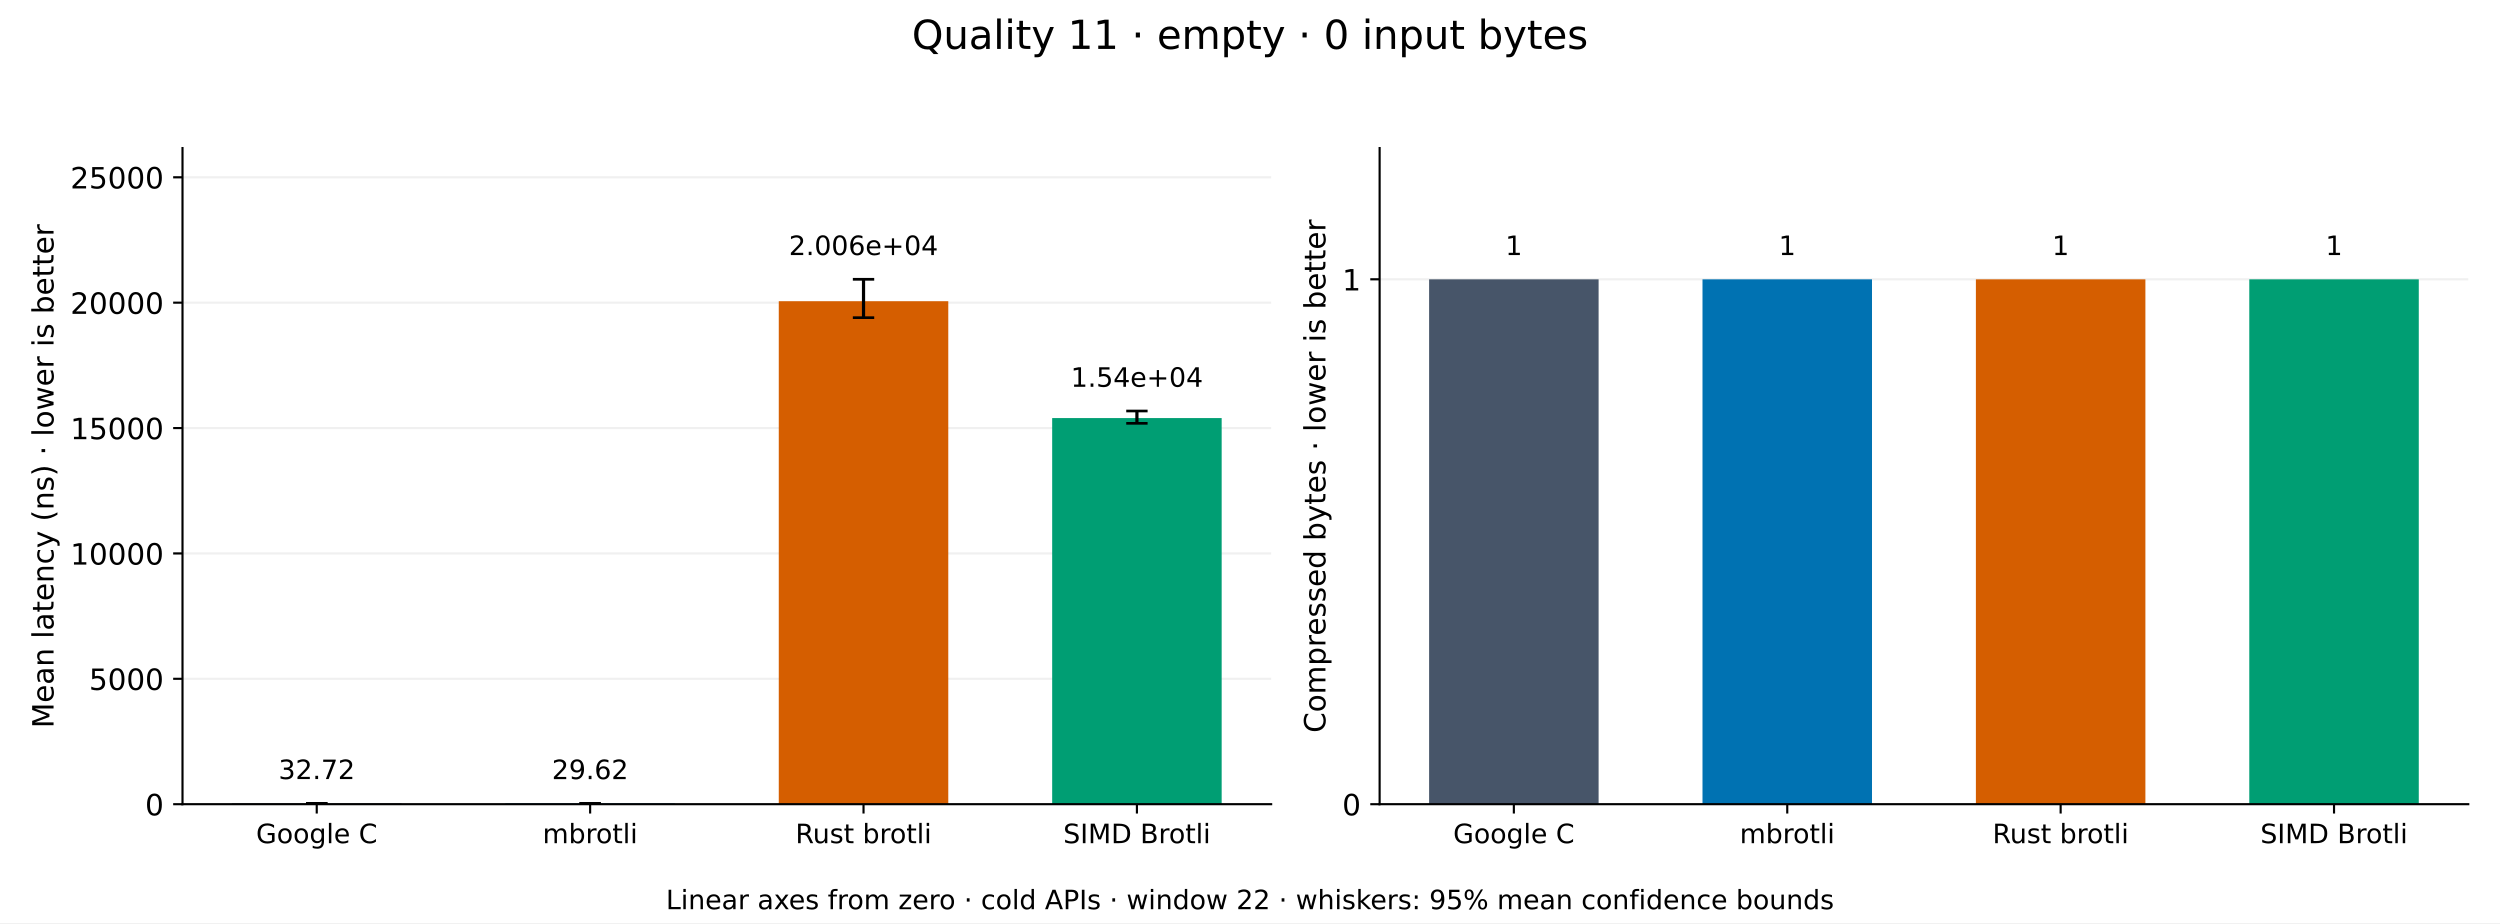
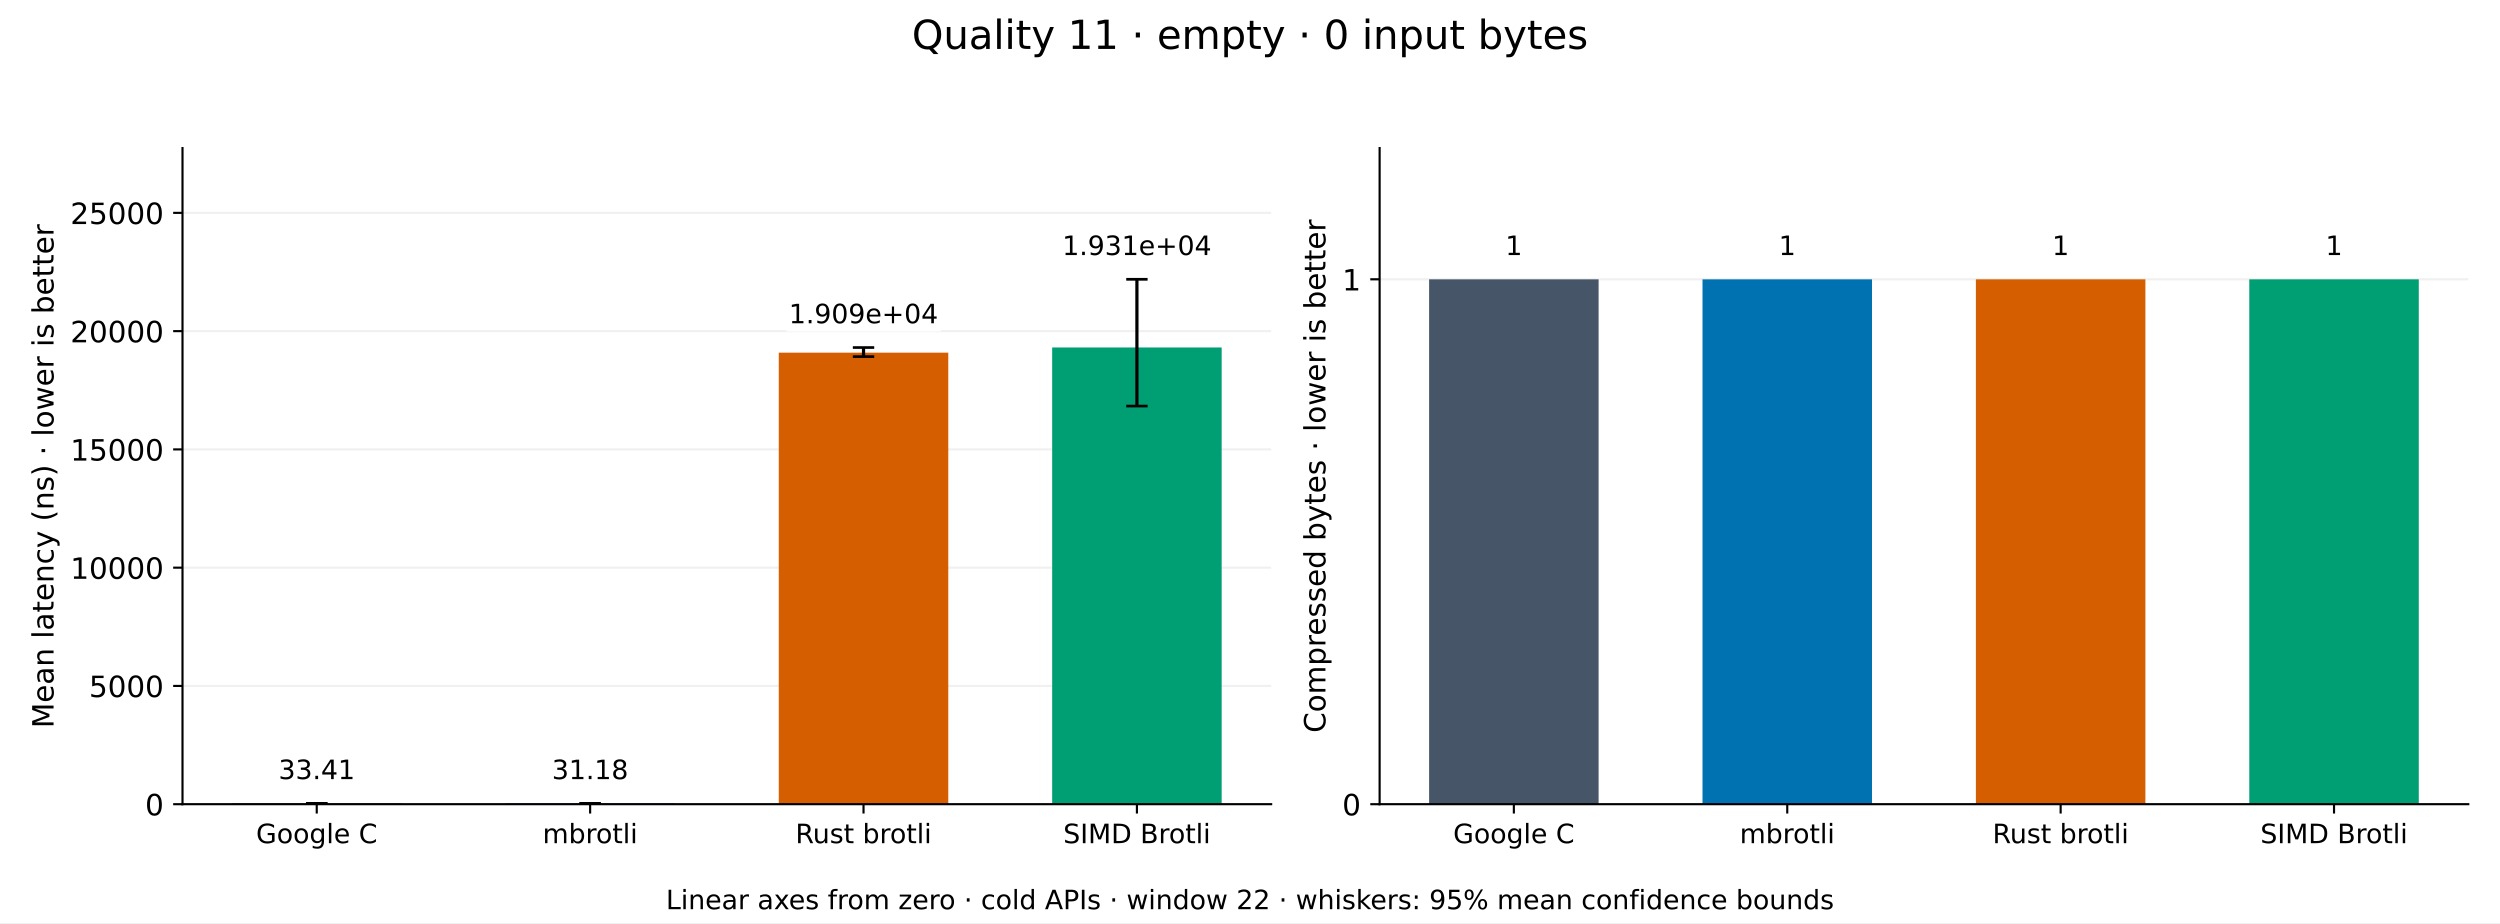
<svg xmlns="http://www.w3.org/2000/svg" xmlns:xlink="http://www.w3.org/1999/xlink" width="936pt" height="345.6pt" viewBox="0 0 936 345.6" version="1.1">
  <defs>
    <style type="text/css">*{stroke-linejoin: round; stroke-linecap: butt}</style>
  </defs>
  <g id="figure_1">
    <g id="patch_1">
      <path d="M 0 345.6 L 936 345.6 L 936 0 L 0 0 z " style="fill: #ffffff" />
    </g>
    <g id="axes_1">
      <g id="patch_2">
        <path d="M 68.33 301.088 L 475.92 301.088 L 475.92 55.44 L 68.33 55.44 z " style="fill: #ffffff" />
      </g>
      <g id="matplotlib.axis_1">
        <g id="xtick_1">
          <g id="line2d_1">
            <defs>
              <path id="m3d63aaa0ea" d="M 0 0 L 0 3.5 " style="stroke: #000000; stroke-width: 0.8" />
            </defs>
            <g>
              <use xlink:href="#m3d63aaa0ea" x="118.588" y="301.088" style="stroke: #000000; stroke-width: 0.8" />
            </g>
          </g>
          <g id="text_1">
            <text style="font-size: 10px; font-family: 'DejaVu Sans', 'Bitstream Vera Sans', 'Computer Modern Sans Serif', 'Lucida Grande', 'Verdana', 'Geneva', 'Lucid', 'Arial', 'Helvetica', 'Avant Garde', sans-serif; text-anchor: middle" x="118.588" y="315.686" transform="rotate(-0 118.5878 315.6864)">Google C</text>
          </g>
        </g>
        <g id="xtick_2">
          <g id="line2d_2">
            <g>
              <use xlink:href="#m3d63aaa0ea" x="220.946" y="301.088" style="stroke: #000000; stroke-width: 0.8" />
            </g>
          </g>
          <g id="text_2">
            <text style="font-size: 10px; font-family: 'DejaVu Sans', 'Bitstream Vera Sans', 'Computer Modern Sans Serif', 'Lucida Grande', 'Verdana', 'Geneva', 'Lucid', 'Arial', 'Helvetica', 'Avant Garde', sans-serif; text-anchor: middle" x="220.946" y="315.686" transform="rotate(-0 220.9459 315.6864)">mbrotli</text>
          </g>
        </g>
        <g id="xtick_3">
          <g id="line2d_3">
            <g>
              <use xlink:href="#m3d63aaa0ea" x="323.304" y="301.088" style="stroke: #000000; stroke-width: 0.8" />
            </g>
          </g>
          <g id="text_3">
            <text style="font-size: 10px; font-family: 'DejaVu Sans', 'Bitstream Vera Sans', 'Computer Modern Sans Serif', 'Lucida Grande', 'Verdana', 'Geneva', 'Lucid', 'Arial', 'Helvetica', 'Avant Garde', sans-serif; text-anchor: middle" x="323.304" y="315.686" transform="rotate(-0 323.3041 315.6864)">Rust brotli</text>
          </g>
        </g>
        <g id="xtick_4">
          <g id="line2d_4">
            <g>
              <use xlink:href="#m3d63aaa0ea" x="425.662" y="301.088" style="stroke: #000000; stroke-width: 0.8" />
            </g>
          </g>
          <g id="text_4">
            <text style="font-size: 10px; font-family: 'DejaVu Sans', 'Bitstream Vera Sans', 'Computer Modern Sans Serif', 'Lucida Grande', 'Verdana', 'Geneva', 'Lucid', 'Arial', 'Helvetica', 'Avant Garde', sans-serif; text-anchor: middle" x="425.662" y="315.686" transform="rotate(-0 425.6622 315.6864)">SIMD Brotli</text>
          </g>
        </g>
      </g>
      <g id="matplotlib.axis_2">
        <g id="ytick_1">
          <g id="line2d_5">
            <path d="M 68.33 301.088 L 475.92 301.088 " clip-path="url(#pfb11f768bd)" style="fill: none; stroke: #b0b0b0; stroke-opacity: 0.18; stroke-width: 0.8; stroke-linecap: square" />
          </g>
          <g id="line2d_6">
            <defs>
              <path id="mb6c034703b" d="M 0 0 L -3.5 0 " style="stroke: #000000; stroke-width: 0.8" />
            </defs>
            <g>
              <use xlink:href="#mb6c034703b" x="68.33" y="301.088" style="stroke: #000000; stroke-width: 0.8" />
            </g>
          </g>
          <g id="text_5">
            <text style="font-size: 11px; font-family: 'DejaVu Sans', 'Bitstream Vera Sans', 'Computer Modern Sans Serif', 'Lucida Grande', 'Verdana', 'Geneva', 'Lucid', 'Arial', 'Helvetica', 'Avant Garde', sans-serif; text-anchor: end" x="61.33" y="305.267" transform="rotate(-0 61.33 305.2671)">0</text>
          </g>
        </g>
        <g id="ytick_2">
          <g id="line2d_7">
-             <path d="M 68.33 254.147 L 475.92 254.147 " clip-path="url(#pfb11f768bd)" style="fill: none; stroke: #b0b0b0; stroke-opacity: 0.18; stroke-width: 0.8; stroke-linecap: square" />
+             <path d="M 68.33 256.811 L 475.92 256.811 " clip-path="url(#pfb11f768bd)" style="fill: none; stroke: #b0b0b0; stroke-opacity: 0.18; stroke-width: 0.8; stroke-linecap: square" />
          </g>
          <g id="line2d_8">
            <g>
-               <use xlink:href="#mb6c034703b" x="68.33" y="254.147" style="stroke: #000000; stroke-width: 0.8" />
+               <use xlink:href="#mb6c034703b" x="68.33" y="256.811" style="stroke: #000000; stroke-width: 0.8" />
            </g>
          </g>
          <g id="text_6">
-             <text style="font-size: 11px; font-family: 'DejaVu Sans', 'Bitstream Vera Sans', 'Computer Modern Sans Serif', 'Lucida Grande', 'Verdana', 'Geneva', 'Lucid', 'Arial', 'Helvetica', 'Avant Garde', sans-serif; text-anchor: end" x="61.33" y="258.326" transform="rotate(-0 61.33 258.326)">5000</text>
+             <text style="font-size: 11px; font-family: 'DejaVu Sans', 'Bitstream Vera Sans', 'Computer Modern Sans Serif', 'Lucida Grande', 'Verdana', 'Geneva', 'Lucid', 'Arial', 'Helvetica', 'Avant Garde', sans-serif; text-anchor: end" x="61.33" y="260.99" transform="rotate(-0 61.33 260.99)">5000</text>
          </g>
        </g>
        <g id="ytick_3">
          <g id="line2d_9">
-             <path d="M 68.33 207.206 L 475.92 207.206 " clip-path="url(#pfb11f768bd)" style="fill: none; stroke: #b0b0b0; stroke-opacity: 0.18; stroke-width: 0.8; stroke-linecap: square" />
+             <path d="M 68.33 212.534 L 475.92 212.534 " clip-path="url(#pfb11f768bd)" style="fill: none; stroke: #b0b0b0; stroke-opacity: 0.18; stroke-width: 0.8; stroke-linecap: square" />
          </g>
          <g id="line2d_10">
            <g>
-               <use xlink:href="#mb6c034703b" x="68.33" y="207.206" style="stroke: #000000; stroke-width: 0.8" />
+               <use xlink:href="#mb6c034703b" x="68.33" y="212.534" style="stroke: #000000; stroke-width: 0.8" />
            </g>
          </g>
          <g id="text_7">
-             <text style="font-size: 11px; font-family: 'DejaVu Sans', 'Bitstream Vera Sans', 'Computer Modern Sans Serif', 'Lucida Grande', 'Verdana', 'Geneva', 'Lucid', 'Arial', 'Helvetica', 'Avant Garde', sans-serif; text-anchor: end" x="61.33" y="211.385" transform="rotate(-0 61.33 211.3848)">10000</text>
+             <text style="font-size: 11px; font-family: 'DejaVu Sans', 'Bitstream Vera Sans', 'Computer Modern Sans Serif', 'Lucida Grande', 'Verdana', 'Geneva', 'Lucid', 'Arial', 'Helvetica', 'Avant Garde', sans-serif; text-anchor: end" x="61.33" y="216.713" transform="rotate(-0 61.33 216.7129)">10000</text>
          </g>
        </g>
        <g id="ytick_4">
          <g id="line2d_11">
-             <path d="M 68.33 160.264 L 475.92 160.264 " clip-path="url(#pfb11f768bd)" style="fill: none; stroke: #b0b0b0; stroke-opacity: 0.18; stroke-width: 0.8; stroke-linecap: square" />
+             <path d="M 68.33 168.257 L 475.92 168.257 " clip-path="url(#pfb11f768bd)" style="fill: none; stroke: #b0b0b0; stroke-opacity: 0.18; stroke-width: 0.8; stroke-linecap: square" />
          </g>
          <g id="line2d_12">
            <g>
-               <use xlink:href="#mb6c034703b" x="68.33" y="160.264" style="stroke: #000000; stroke-width: 0.8" />
+               <use xlink:href="#mb6c034703b" x="68.33" y="168.257" style="stroke: #000000; stroke-width: 0.8" />
            </g>
          </g>
          <g id="text_8">
-             <text style="font-size: 11px; font-family: 'DejaVu Sans', 'Bitstream Vera Sans', 'Computer Modern Sans Serif', 'Lucida Grande', 'Verdana', 'Geneva', 'Lucid', 'Arial', 'Helvetica', 'Avant Garde', sans-serif; text-anchor: end" x="61.33" y="164.444" transform="rotate(-0 61.33 164.4436)">15000</text>
+             <text style="font-size: 11px; font-family: 'DejaVu Sans', 'Bitstream Vera Sans', 'Computer Modern Sans Serif', 'Lucida Grande', 'Verdana', 'Geneva', 'Lucid', 'Arial', 'Helvetica', 'Avant Garde', sans-serif; text-anchor: end" x="61.33" y="172.436" transform="rotate(-0 61.33 172.4357)">15000</text>
          </g>
        </g>
        <g id="ytick_5">
          <g id="line2d_13">
-             <path d="M 68.33 113.323 L 475.92 113.323 " clip-path="url(#pfb11f768bd)" style="fill: none; stroke: #b0b0b0; stroke-opacity: 0.18; stroke-width: 0.8; stroke-linecap: square" />
+             <path d="M 68.33 123.979 L 475.92 123.979 " clip-path="url(#pfb11f768bd)" style="fill: none; stroke: #b0b0b0; stroke-opacity: 0.18; stroke-width: 0.8; stroke-linecap: square" />
          </g>
          <g id="line2d_14">
            <g>
-               <use xlink:href="#mb6c034703b" x="68.33" y="113.323" style="stroke: #000000; stroke-width: 0.8" />
+               <use xlink:href="#mb6c034703b" x="68.33" y="123.979" style="stroke: #000000; stroke-width: 0.8" />
            </g>
          </g>
          <g id="text_9">
-             <text style="font-size: 11px; font-family: 'DejaVu Sans', 'Bitstream Vera Sans', 'Computer Modern Sans Serif', 'Lucida Grande', 'Verdana', 'Geneva', 'Lucid', 'Arial', 'Helvetica', 'Avant Garde', sans-serif; text-anchor: end" x="61.33" y="117.502" transform="rotate(-0 61.33 117.5025)">20000</text>
+             <text style="font-size: 11px; font-family: 'DejaVu Sans', 'Bitstream Vera Sans', 'Computer Modern Sans Serif', 'Lucida Grande', 'Verdana', 'Geneva', 'Lucid', 'Arial', 'Helvetica', 'Avant Garde', sans-serif; text-anchor: end" x="61.33" y="128.159" transform="rotate(-0 61.33 128.1586)">20000</text>
          </g>
        </g>
        <g id="ytick_6">
          <g id="line2d_15">
-             <path d="M 68.33 66.382 L 475.92 66.382 " clip-path="url(#pfb11f768bd)" style="fill: none; stroke: #b0b0b0; stroke-opacity: 0.18; stroke-width: 0.8; stroke-linecap: square" />
+             <path d="M 68.33 79.702 L 475.92 79.702 " clip-path="url(#pfb11f768bd)" style="fill: none; stroke: #b0b0b0; stroke-opacity: 0.18; stroke-width: 0.8; stroke-linecap: square" />
          </g>
          <g id="line2d_16">
            <g>
-               <use xlink:href="#mb6c034703b" x="68.33" y="66.382" style="stroke: #000000; stroke-width: 0.8" />
+               <use xlink:href="#mb6c034703b" x="68.33" y="79.702" style="stroke: #000000; stroke-width: 0.8" />
            </g>
          </g>
          <g id="text_10">
-             <text style="font-size: 11px; font-family: 'DejaVu Sans', 'Bitstream Vera Sans', 'Computer Modern Sans Serif', 'Lucida Grande', 'Verdana', 'Geneva', 'Lucid', 'Arial', 'Helvetica', 'Avant Garde', sans-serif; text-anchor: end" x="61.33" y="70.561" transform="rotate(-0 61.33 70.56129)">25000</text>
+             <text style="font-size: 11px; font-family: 'DejaVu Sans', 'Bitstream Vera Sans', 'Computer Modern Sans Serif', 'Lucida Grande', 'Verdana', 'Geneva', 'Lucid', 'Arial', 'Helvetica', 'Avant Garde', sans-serif; text-anchor: end" x="61.33" y="83.881" transform="rotate(-0 61.33 83.88144)">25000</text>
          </g>
        </g>
        <g id="text_11">
          <text style="font-size: 11px; font-family: 'DejaVu Sans', 'Bitstream Vera Sans', 'Computer Modern Sans Serif', 'Lucida Grande', 'Verdana', 'Geneva', 'Lucid', 'Arial', 'Helvetica', 'Avant Garde', sans-serif; text-anchor: middle" x="20.049" y="178.264" transform="rotate(-90 20.04859 178.264)">Mean latency (ns) · lower is better</text>
        </g>
      </g>
      <g id="patch_3">
-         <path d="M 86.857 301.088 L 150.319 301.088 L 150.319 300.781 L 86.857 300.781 z " clip-path="url(#pfb11f768bd)" style="fill: #475569" />
+         <path d="M 86.857 301.088 L 150.319 301.088 L 150.319 300.792 L 86.857 300.792 z " clip-path="url(#pfb11f768bd)" style="fill: #475569" />
      </g>
      <g id="patch_4">
-         <path d="M 189.215 301.088 L 252.677 301.088 L 252.677 300.81 L 189.215 300.81 z " clip-path="url(#pfb11f768bd)" style="fill: #0072b2" />
+         <path d="M 189.215 301.088 L 252.677 301.088 L 252.677 300.812 L 189.215 300.812 z " clip-path="url(#pfb11f768bd)" style="fill: #0072b2" />
      </g>
      <g id="patch_5">
-         <path d="M 291.573 301.088 L 355.035 301.088 L 355.035 112.78 L 291.573 112.78 z " clip-path="url(#pfb11f768bd)" style="fill: #d55e00" />
+         <path d="M 291.573 301.088 L 355.035 301.088 L 355.035 132.033 L 291.573 132.033 z " clip-path="url(#pfb11f768bd)" style="fill: #d55e00" />
      </g>
      <g id="patch_6">
-         <path d="M 393.931 301.088 L 457.393 301.088 L 457.393 156.533 L 393.931 156.533 z " clip-path="url(#pfb11f768bd)" style="fill: #009e73" />
+         <path d="M 393.931 301.088 L 457.393 301.088 L 457.393 130.08 L 393.931 130.08 z " clip-path="url(#pfb11f768bd)" style="fill: #009e73" />
      </g>
      <g id="LineCollection_1">
-         <path d="M 118.588 300.788 L 118.588 300.773 " clip-path="url(#pfb11f768bd)" style="fill: none; stroke: #000000; stroke-width: 1.2" />
-         <path d="M 220.946 300.831 L 220.946 300.784 " clip-path="url(#pfb11f768bd)" style="fill: none; stroke: #000000; stroke-width: 1.2" />
-         <path d="M 323.304 118.943 L 323.304 104.57 " clip-path="url(#pfb11f768bd)" style="fill: none; stroke: #000000; stroke-width: 1.2" />
-         <path d="M 425.662 158.495 L 425.662 153.888 " clip-path="url(#pfb11f768bd)" style="fill: none; stroke: #000000; stroke-width: 1.2" />
+         <path d="M 118.588 300.804 L 118.588 300.776 " clip-path="url(#pfb11f768bd)" style="fill: none; stroke: #000000; stroke-width: 1.2" />
+         <path d="M 220.946 300.831 L 220.946 300.791 " clip-path="url(#pfb11f768bd)" style="fill: none; stroke: #000000; stroke-width: 1.2" />
+         <path d="M 323.304 133.52 L 323.304 130.111 " clip-path="url(#pfb11f768bd)" style="fill: none; stroke: #000000; stroke-width: 1.2" />
+         <path d="M 425.662 152.027 L 425.662 104.57 " clip-path="url(#pfb11f768bd)" style="fill: none; stroke: #000000; stroke-width: 1.2" />
      </g>
      <g id="line2d_17">
        <defs>
          <path id="ma4d3aa00d3" d="M 4 0 L -4 -0 " style="stroke: #000000" />
        </defs>
        <g clip-path="url(#pfb11f768bd)">
-           <use xlink:href="#ma4d3aa00d3" x="118.588" y="300.788" style="fill: #1f77b4; stroke: #000000" />
+           <use xlink:href="#ma4d3aa00d3" x="118.588" y="300.804" style="fill: #1f77b4; stroke: #000000" />
          <use xlink:href="#ma4d3aa00d3" x="220.946" y="300.831" style="fill: #1f77b4; stroke: #000000" />
-           <use xlink:href="#ma4d3aa00d3" x="323.304" y="118.943" style="fill: #1f77b4; stroke: #000000" />
-           <use xlink:href="#ma4d3aa00d3" x="425.662" y="158.495" style="fill: #1f77b4; stroke: #000000" />
+           <use xlink:href="#ma4d3aa00d3" x="323.304" y="133.52" style="fill: #1f77b4; stroke: #000000" />
+           <use xlink:href="#ma4d3aa00d3" x="425.662" y="152.027" style="fill: #1f77b4; stroke: #000000" />
        </g>
      </g>
      <g id="line2d_18">
        <g clip-path="url(#pfb11f768bd)">
-           <use xlink:href="#ma4d3aa00d3" x="118.588" y="300.773" style="fill: #1f77b4; stroke: #000000" />
-           <use xlink:href="#ma4d3aa00d3" x="220.946" y="300.784" style="fill: #1f77b4; stroke: #000000" />
-           <use xlink:href="#ma4d3aa00d3" x="323.304" y="104.57" style="fill: #1f77b4; stroke: #000000" />
-           <use xlink:href="#ma4d3aa00d3" x="425.662" y="153.888" style="fill: #1f77b4; stroke: #000000" />
+           <use xlink:href="#ma4d3aa00d3" x="118.588" y="300.776" style="fill: #1f77b4; stroke: #000000" />
+           <use xlink:href="#ma4d3aa00d3" x="220.946" y="300.791" style="fill: #1f77b4; stroke: #000000" />
+           <use xlink:href="#ma4d3aa00d3" x="323.304" y="130.111" style="fill: #1f77b4; stroke: #000000" />
+           <use xlink:href="#ma4d3aa00d3" x="425.662" y="104.57" style="fill: #1f77b4; stroke: #000000" />
        </g>
      </g>
      <g id="patch_7">
        <path d="M 68.33 301.088 L 68.33 55.44 " style="fill: none; stroke: #000000; stroke-width: 0.8; stroke-linejoin: miter; stroke-linecap: square" />
      </g>
      <g id="patch_8">
        <path d="M 68.33 301.088 L 475.92 301.088 " style="fill: none; stroke: #000000; stroke-width: 0.8; stroke-linejoin: miter; stroke-linecap: square" />
      </g>
      <g id="text_12">
        <g id="patch_9">
-           <path d="M 103.274 294.773 L 133.902 294.773 L 133.902 283.095 L 103.274 283.095 z " style="fill: #ffffff; opacity: 0.9" />
-         </g>
-         <text style="font-size: 10px; font-family: 'DejaVu Sans', 'Bitstream Vera Sans', 'Computer Modern Sans Serif', 'Lucida Grande', 'Verdana', 'Geneva', 'Lucid', 'Arial', 'Helvetica', 'Avant Garde', sans-serif; text-anchor: middle" x="118.588" y="291.693" transform="rotate(-0 118.5878 291.6932)">32.72</text>
+           <path d="M 103.274 294.776 L 133.902 294.776 L 133.902 283.098 L 103.274 283.098 z " style="fill: #ffffff; opacity: 0.9" />
+         </g>
+         <text style="font-size: 10px; font-family: 'DejaVu Sans', 'Bitstream Vera Sans', 'Computer Modern Sans Serif', 'Lucida Grande', 'Verdana', 'Geneva', 'Lucid', 'Arial', 'Helvetica', 'Avant Garde', sans-serif; text-anchor: middle" x="118.588" y="291.696" transform="rotate(-0 118.5878 291.6964)">33.41</text>
      </g>
      <g id="text_13">
        <g id="patch_10">
-           <path d="M 205.632 294.784 L 236.26 294.784 L 236.26 283.106 L 205.632 283.106 z " style="fill: #ffffff; opacity: 0.9" />
-         </g>
-         <text style="font-size: 10px; font-family: 'DejaVu Sans', 'Bitstream Vera Sans', 'Computer Modern Sans Serif', 'Lucida Grande', 'Verdana', 'Geneva', 'Lucid', 'Arial', 'Helvetica', 'Avant Garde', sans-serif; text-anchor: middle" x="220.946" y="291.705" transform="rotate(-0 220.9459 291.7046)">29.62</text>
+           <path d="M 205.632 294.791 L 236.26 294.791 L 236.26 283.113 L 205.632 283.113 z " style="fill: #ffffff; opacity: 0.9" />
+         </g>
+         <text style="font-size: 10px; font-family: 'DejaVu Sans', 'Bitstream Vera Sans', 'Computer Modern Sans Serif', 'Lucida Grande', 'Verdana', 'Geneva', 'Lucid', 'Arial', 'Helvetica', 'Avant Garde', sans-serif; text-anchor: middle" x="220.946" y="291.711" transform="rotate(-0 220.9459 291.7111)">31.18</text>
      </g>
      <g id="text_14">
        <g id="patch_11">
-           <path d="M 294.361 98.57 L 352.247 98.57 L 352.247 86.891 L 294.361 86.891 z " style="fill: #ffffff; opacity: 0.9" />
-         </g>
-         <text style="font-size: 10px; font-family: 'DejaVu Sans', 'Bitstream Vera Sans', 'Computer Modern Sans Serif', 'Lucida Grande', 'Verdana', 'Geneva', 'Lucid', 'Arial', 'Helvetica', 'Avant Garde', sans-serif; text-anchor: middle" x="323.304" y="95.49" transform="rotate(-0 323.3041 95.48991)">2.006e+04</text>
+           <path d="M 294.361 124.111 L 352.247 124.111 L 352.247 112.432 L 294.361 112.432 z " style="fill: #ffffff; opacity: 0.9" />
+         </g>
+         <text style="font-size: 10px; font-family: 'DejaVu Sans', 'Bitstream Vera Sans', 'Computer Modern Sans Serif', 'Lucida Grande', 'Verdana', 'Geneva', 'Lucid', 'Arial', 'Helvetica', 'Avant Garde', sans-serif; text-anchor: middle" x="323.304" y="121.031" transform="rotate(-0 323.3041 121.0308)">1.909e+04</text>
      </g>
      <g id="text_15">
        <g id="patch_12">
-           <path d="M 399.9 147.888 L 451.424 147.888 L 451.424 136.21 L 399.9 136.21 z " style="fill: #ffffff; opacity: 0.9" />
-         </g>
-         <text style="font-size: 10px; font-family: 'DejaVu Sans', 'Bitstream Vera Sans', 'Computer Modern Sans Serif', 'Lucida Grande', 'Verdana', 'Geneva', 'Lucid', 'Arial', 'Helvetica', 'Avant Garde', sans-serif; text-anchor: middle" x="425.662" y="144.809" transform="rotate(-0 425.6622 144.8085)">1.54e+04</text>
+           <path d="M 396.719 98.57 L 454.605 98.57 L 454.605 86.891 L 396.719 86.891 z " style="fill: #ffffff; opacity: 0.9" />
+         </g>
+         <text style="font-size: 10px; font-family: 'DejaVu Sans', 'Bitstream Vera Sans', 'Computer Modern Sans Serif', 'Lucida Grande', 'Verdana', 'Geneva', 'Lucid', 'Arial', 'Helvetica', 'Avant Garde', sans-serif; text-anchor: middle" x="425.662" y="95.49" transform="rotate(-0 425.6622 95.48991)">1.931e+04</text>
      </g>
    </g>
    <g id="axes_2">
      <g id="patch_13">
        <path d="M 516.53 301.088 L 924.12 301.088 L 924.12 55.44 L 516.53 55.44 z " style="fill: #ffffff" />
      </g>
      <g id="matplotlib.axis_3">
        <g id="xtick_5">
          <g id="line2d_19">
            <g>
              <use xlink:href="#m3d63aaa0ea" x="566.788" y="301.088" style="stroke: #000000; stroke-width: 0.8" />
            </g>
          </g>
          <g id="text_16">
            <text style="font-size: 10px; font-family: 'DejaVu Sans', 'Bitstream Vera Sans', 'Computer Modern Sans Serif', 'Lucida Grande', 'Verdana', 'Geneva', 'Lucid', 'Arial', 'Helvetica', 'Avant Garde', sans-serif; text-anchor: middle" x="566.788" y="315.686" transform="rotate(-0 566.7878 315.6864)">Google C</text>
          </g>
        </g>
        <g id="xtick_6">
          <g id="line2d_20">
            <g>
              <use xlink:href="#m3d63aaa0ea" x="669.146" y="301.088" style="stroke: #000000; stroke-width: 0.8" />
            </g>
          </g>
          <g id="text_17">
            <text style="font-size: 10px; font-family: 'DejaVu Sans', 'Bitstream Vera Sans', 'Computer Modern Sans Serif', 'Lucida Grande', 'Verdana', 'Geneva', 'Lucid', 'Arial', 'Helvetica', 'Avant Garde', sans-serif; text-anchor: middle" x="669.146" y="315.686" transform="rotate(-0 669.1459 315.6864)">mbrotli</text>
          </g>
        </g>
        <g id="xtick_7">
          <g id="line2d_21">
            <g>
              <use xlink:href="#m3d63aaa0ea" x="771.504" y="301.088" style="stroke: #000000; stroke-width: 0.8" />
            </g>
          </g>
          <g id="text_18">
            <text style="font-size: 10px; font-family: 'DejaVu Sans', 'Bitstream Vera Sans', 'Computer Modern Sans Serif', 'Lucida Grande', 'Verdana', 'Geneva', 'Lucid', 'Arial', 'Helvetica', 'Avant Garde', sans-serif; text-anchor: middle" x="771.504" y="315.686" transform="rotate(-0 771.5041 315.6864)">Rust brotli</text>
          </g>
        </g>
        <g id="xtick_8">
          <g id="line2d_22">
            <g>
              <use xlink:href="#m3d63aaa0ea" x="873.862" y="301.088" style="stroke: #000000; stroke-width: 0.8" />
            </g>
          </g>
          <g id="text_19">
            <text style="font-size: 10px; font-family: 'DejaVu Sans', 'Bitstream Vera Sans', 'Computer Modern Sans Serif', 'Lucida Grande', 'Verdana', 'Geneva', 'Lucid', 'Arial', 'Helvetica', 'Avant Garde', sans-serif; text-anchor: middle" x="873.862" y="315.686" transform="rotate(-0 873.8622 315.6864)">SIMD Brotli</text>
          </g>
        </g>
      </g>
      <g id="matplotlib.axis_4">
        <g id="ytick_7">
          <g id="line2d_23">
            <path d="M 516.53 301.088 L 924.12 301.088 " clip-path="url(#pd983b59cca)" style="fill: none; stroke: #b0b0b0; stroke-opacity: 0.18; stroke-width: 0.8; stroke-linecap: square" />
          </g>
          <g id="line2d_24">
            <g>
              <use xlink:href="#mb6c034703b" x="516.53" y="301.088" style="stroke: #000000; stroke-width: 0.8" />
            </g>
          </g>
          <g id="text_20">
            <text style="font-size: 11px; font-family: 'DejaVu Sans', 'Bitstream Vera Sans', 'Computer Modern Sans Serif', 'Lucida Grande', 'Verdana', 'Geneva', 'Lucid', 'Arial', 'Helvetica', 'Avant Garde', sans-serif; text-anchor: end" x="509.53" y="305.267" transform="rotate(-0 509.53 305.2671)">0</text>
          </g>
        </g>
        <g id="ytick_8">
          <g id="line2d_25">
            <path d="M 516.53 104.57 L 924.12 104.57 " clip-path="url(#pd983b59cca)" style="fill: none; stroke: #b0b0b0; stroke-opacity: 0.18; stroke-width: 0.8; stroke-linecap: square" />
          </g>
          <g id="line2d_26">
            <g>
              <use xlink:href="#mb6c034703b" x="516.53" y="104.57" style="stroke: #000000; stroke-width: 0.8" />
            </g>
          </g>
          <g id="text_21">
            <text style="font-size: 11px; font-family: 'DejaVu Sans', 'Bitstream Vera Sans', 'Computer Modern Sans Serif', 'Lucida Grande', 'Verdana', 'Geneva', 'Lucid', 'Arial', 'Helvetica', 'Avant Garde', sans-serif; text-anchor: end" x="509.53" y="108.749" transform="rotate(-0 509.53 108.7487)">1</text>
          </g>
        </g>
        <g id="text_22">
          <text style="font-size: 11px; font-family: 'DejaVu Sans', 'Bitstream Vera Sans', 'Computer Modern Sans Serif', 'Lucida Grande', 'Verdana', 'Geneva', 'Lucid', 'Arial', 'Helvetica', 'Avant Garde', sans-serif; text-anchor: middle" x="496.244" y="178.264" transform="rotate(-90 496.2436 178.264)">Compressed bytes · lower is better</text>
        </g>
      </g>
      <g id="patch_14">
        <path d="M 535.057 301.088 L 598.519 301.088 L 598.519 104.57 L 535.057 104.57 z " clip-path="url(#pd983b59cca)" style="fill: #475569" />
      </g>
      <g id="patch_15">
        <path d="M 637.415 301.088 L 700.877 301.088 L 700.877 104.57 L 637.415 104.57 z " clip-path="url(#pd983b59cca)" style="fill: #0072b2" />
      </g>
      <g id="patch_16">
        <path d="M 739.773 301.088 L 803.235 301.088 L 803.235 104.57 L 739.773 104.57 z " clip-path="url(#pd983b59cca)" style="fill: #d55e00" />
      </g>
      <g id="patch_17">
        <path d="M 842.131 301.088 L 905.593 301.088 L 905.593 104.57 L 842.131 104.57 z " clip-path="url(#pd983b59cca)" style="fill: #009e73" />
      </g>
      <g id="patch_18">
        <path d="M 516.53 301.088 L 516.53 55.44 " style="fill: none; stroke: #000000; stroke-width: 0.8; stroke-linejoin: miter; stroke-linecap: square" />
      </g>
      <g id="patch_19">
        <path d="M 516.53 301.088 L 924.12 301.088 " style="fill: none; stroke: #000000; stroke-width: 0.8; stroke-linejoin: miter; stroke-linecap: square" />
      </g>
      <g id="text_23">
        <g id="patch_20">
          <path d="M 562.607 98.57 L 570.969 98.57 L 570.969 86.891 L 562.607 86.891 z " style="fill: #ffffff; opacity: 0.9" />
        </g>
        <text style="font-size: 10px; font-family: 'DejaVu Sans', 'Bitstream Vera Sans', 'Computer Modern Sans Serif', 'Lucida Grande', 'Verdana', 'Geneva', 'Lucid', 'Arial', 'Helvetica', 'Avant Garde', sans-serif; text-anchor: middle" x="566.788" y="95.49" transform="rotate(-0 566.7878 95.48991)">1</text>
      </g>
      <g id="text_24">
        <g id="patch_21">
          <path d="M 664.965 98.57 L 673.327 98.57 L 673.327 86.891 L 664.965 86.891 z " style="fill: #ffffff; opacity: 0.9" />
        </g>
        <text style="font-size: 10px; font-family: 'DejaVu Sans', 'Bitstream Vera Sans', 'Computer Modern Sans Serif', 'Lucida Grande', 'Verdana', 'Geneva', 'Lucid', 'Arial', 'Helvetica', 'Avant Garde', sans-serif; text-anchor: middle" x="669.146" y="95.49" transform="rotate(-0 669.1459 95.48991)">1</text>
      </g>
      <g id="text_25">
        <g id="patch_22">
          <path d="M 767.323 98.57 L 775.685 98.57 L 775.685 86.891 L 767.323 86.891 z " style="fill: #ffffff; opacity: 0.9" />
        </g>
        <text style="font-size: 10px; font-family: 'DejaVu Sans', 'Bitstream Vera Sans', 'Computer Modern Sans Serif', 'Lucida Grande', 'Verdana', 'Geneva', 'Lucid', 'Arial', 'Helvetica', 'Avant Garde', sans-serif; text-anchor: middle" x="771.504" y="95.49" transform="rotate(-0 771.5041 95.48991)">1</text>
      </g>
      <g id="text_26">
        <g id="patch_23">
          <path d="M 869.681 98.57 L 878.043 98.57 L 878.043 86.891 L 869.681 86.891 z " style="fill: #ffffff; opacity: 0.9" />
        </g>
        <text style="font-size: 10px; font-family: 'DejaVu Sans', 'Bitstream Vera Sans', 'Computer Modern Sans Serif', 'Lucida Grande', 'Verdana', 'Geneva', 'Lucid', 'Arial', 'Helvetica', 'Avant Garde', sans-serif; text-anchor: middle" x="873.862" y="95.49" transform="rotate(-0 873.8622 95.48991)">1</text>
      </g>
    </g>
    <g id="text_27">
      <text style="font-size: 15px; font-family: 'DejaVu Sans', 'Bitstream Vera Sans', 'Computer Modern Sans Serif', 'Lucida Grande', 'Verdana', 'Geneva', 'Lucid', 'Arial', 'Helvetica', 'Avant Garde', sans-serif; text-anchor: middle" x="468" y="18.31" transform="rotate(-0 468 18.30966)">Quality 11 · empty · 0 input bytes</text>
    </g>
    <g id="text_28">
      <text style="font-size: 10px; font-family: 'DejaVu Sans', 'Bitstream Vera Sans', 'Computer Modern Sans Serif', 'Lucida Grande', 'Verdana', 'Geneva', 'Lucid', 'Arial', 'Helvetica', 'Avant Garde', sans-serif; text-anchor: middle" x="468" y="340.416" transform="rotate(-0 468 340.416)">Linear axes from zero · cold APIs · window 22 · whiskers: 95% mean confidence bounds</text>
    </g>
  </g>
  <defs>
    <clipPath id="pfb11f768bd">
      <rect x="68.33" y="55.44" width="407.59" height="245.648" />
    </clipPath>
    <clipPath id="pd983b59cca">
      <rect x="516.53" y="55.44" width="407.59" height="245.648" />
    </clipPath>
  </defs>
</svg>
